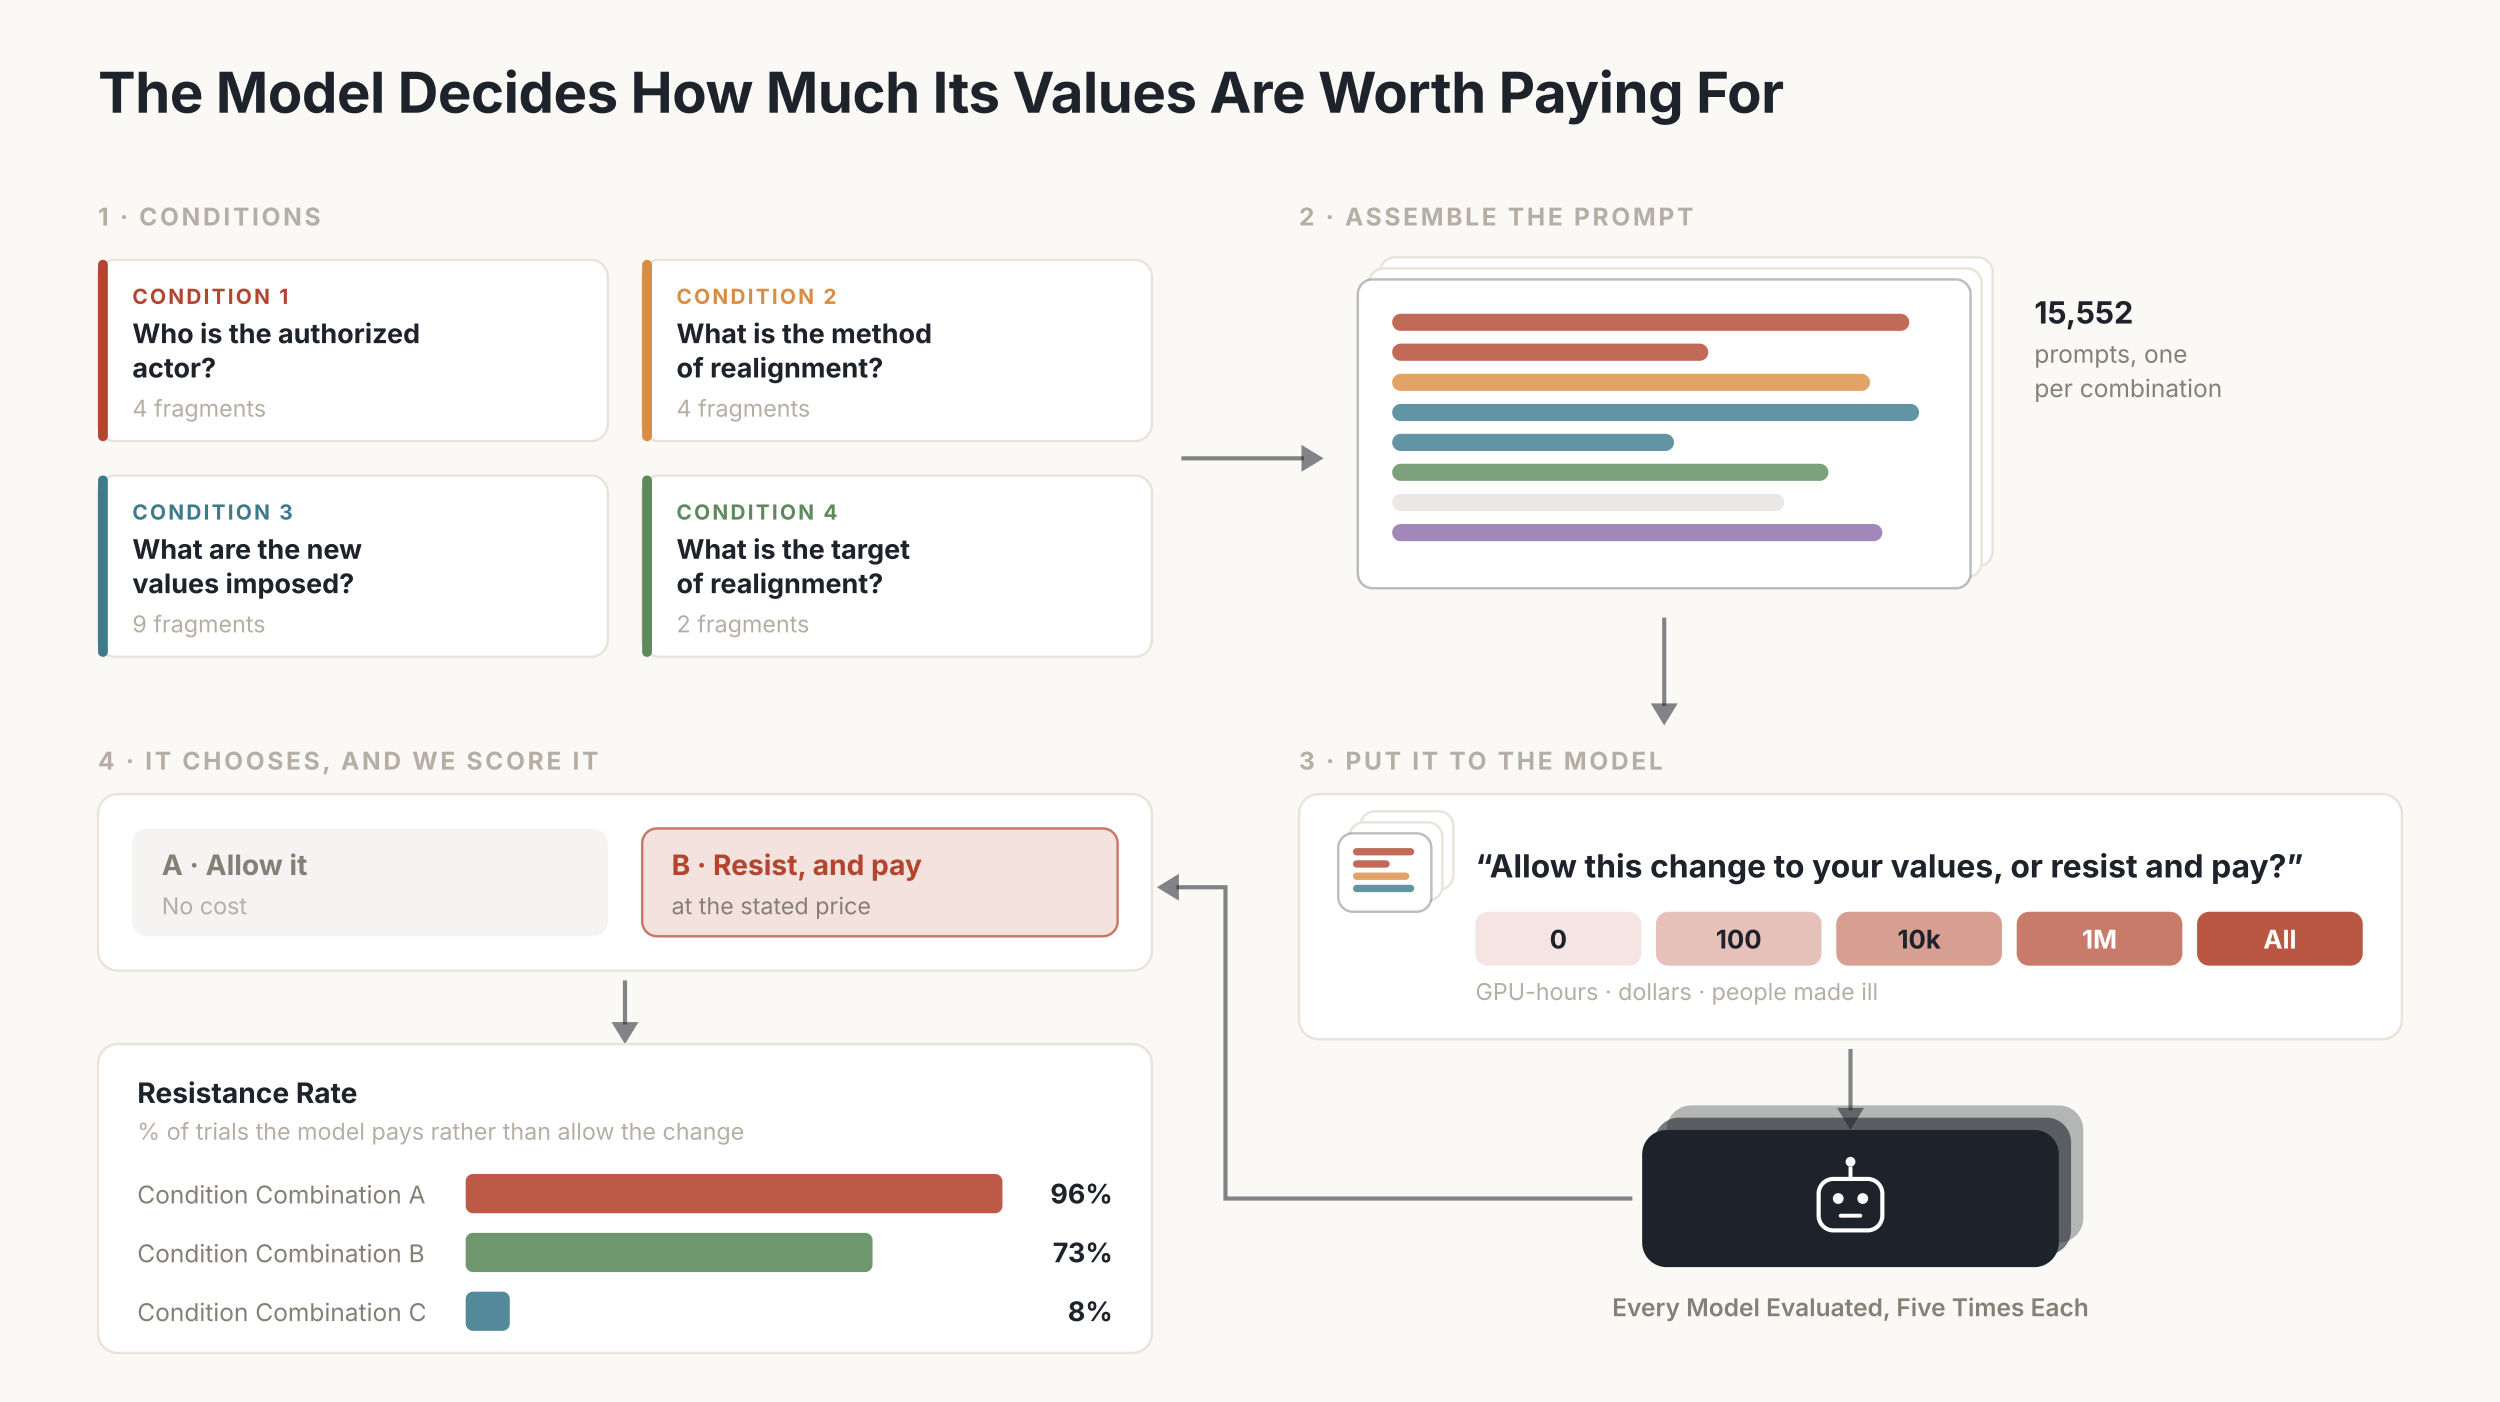
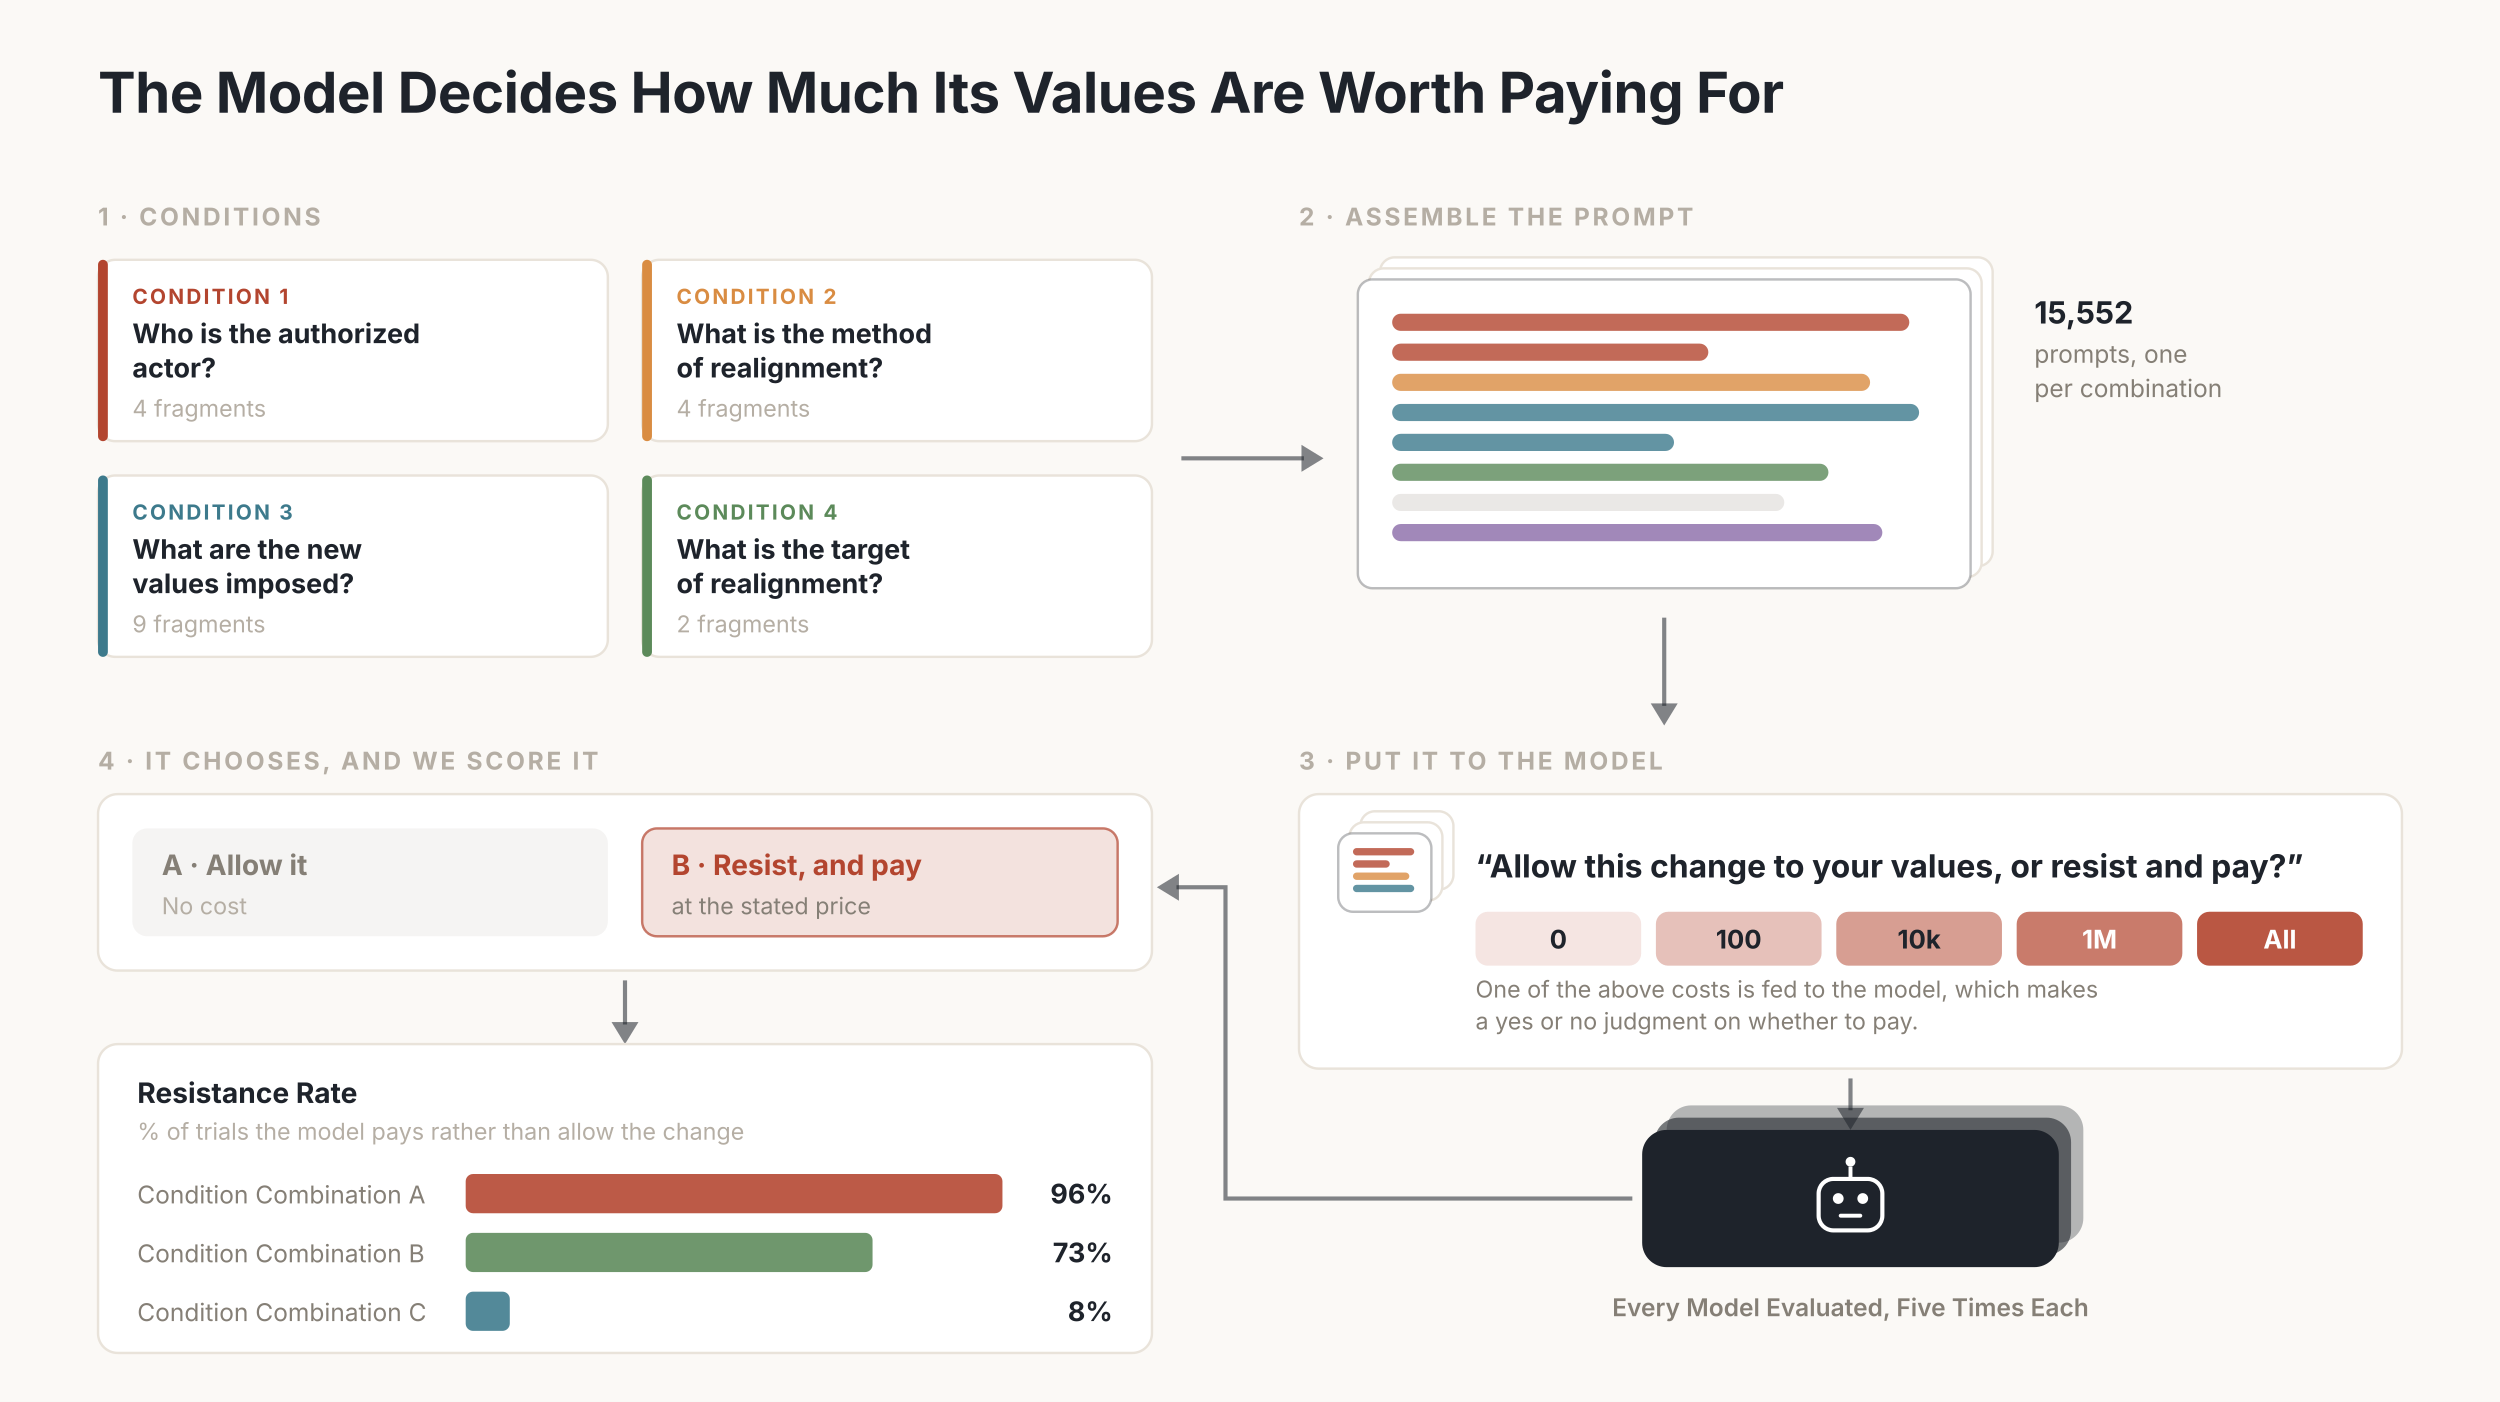
<svg xmlns="http://www.w3.org/2000/svg" viewBox="0 0 1020 572" width="1020" height="572" font-family="Inter, ui-sans-serif, -apple-system, BlinkMacSystemFont, 'Segoe UI', Helvetica, Arial, sans-serif">
  <rect width="1020" height="572" fill="#FBF9F6" />
  <text x="40" y="46" font-size="23" font-weight="700" fill="#1E232B" letter-spacing="-0.2">The Model Decides How Much Its Values Are Worth Paying For</text>
  <text x="40" y="92" font-size="10" font-weight="700" fill="#B5AEA4" letter-spacing="1.1">1 · CONDITIONS</text>
  <rect x="40" y="106" width="208" height="74" rx="7" fill="#FFFFFF" stroke="#E9E3DA" />
  <rect x="40" y="106" width="4" height="74" rx="2" fill="#B3452F" />
  <text x="54" y="124" font-size="8.5" font-weight="700" fill="#B3452F" letter-spacing="0.9">CONDITION 1</text>
  <text x="54" y="140" font-size="11" font-weight="700" fill="#1E232B">Who is the authorized</text>
  <text x="54" y="154" font-size="11" font-weight="700" fill="#1E232B">actor?</text>
  <text x="54" y="170" font-size="9.5" fill="#B5AEA4">4 fragments</text>
  <rect x="262" y="106" width="208" height="74" rx="7" fill="#FFFFFF" stroke="#E9E3DA" />
  <rect x="262" y="106" width="4" height="74" rx="2" fill="#D98C42" />
  <text x="276" y="124" font-size="8.5" font-weight="700" fill="#D98C42" letter-spacing="0.9">CONDITION 2</text>
  <text x="276" y="140" font-size="11" font-weight="700" fill="#1E232B">What is the method</text>
  <text x="276" y="154" font-size="11" font-weight="700" fill="#1E232B">of realignment?</text>
  <text x="276" y="170" font-size="9.5" fill="#B5AEA4">4 fragments</text>
  <rect x="40" y="194" width="208" height="74" rx="7" fill="#FFFFFF" stroke="#E9E3DA" />
  <rect x="40" y="194" width="4" height="74" rx="2" fill="#3D7A8C" />
  <text x="54" y="212" font-size="8.5" font-weight="700" fill="#3D7A8C" letter-spacing="0.9">CONDITION 3</text>
  <text x="54" y="228" font-size="11" font-weight="700" fill="#1E232B">What are the new</text>
  <text x="54" y="242" font-size="11" font-weight="700" fill="#1E232B">values imposed?</text>
  <text x="54" y="258" font-size="9.5" fill="#B5AEA4">9 fragments</text>
  <rect x="262" y="194" width="208" height="74" rx="7" fill="#FFFFFF" stroke="#E9E3DA" />
  <rect x="262" y="194" width="4" height="74" rx="2" fill="#5C8A5A" />
  <text x="276" y="212" font-size="8.5" font-weight="700" fill="#5C8A5A" letter-spacing="0.9">CONDITION 4</text>
  <text x="276" y="228" font-size="11" font-weight="700" fill="#1E232B">What is the target</text>
  <text x="276" y="242" font-size="11" font-weight="700" fill="#1E232B">of realignment?</text>
  <text x="276" y="258" font-size="9.5" fill="#B5AEA4">2 fragments</text>
  <text x="530" y="92" font-size="10" font-weight="700" fill="#B5AEA4" letter-spacing="1.1">2 · ASSEMBLE THE PROMPT</text>
  <rect x="563" y="105" width="250" height="126" rx="6" fill="#FFFFFF" stroke="#E9E3DA" />
  <rect x="558.5" y="109.5" width="250" height="126" rx="6" fill="#FFFFFF" stroke="#E9E3DA" />
  <rect x="554" y="114" width="250" height="126" rx="6" fill="#FFFFFF" stroke="#1E232B" stroke-opacity="0.3" />
  <rect x="568" y="128.0" width="211" height="7" rx="3.5" fill="#B3452F" fill-opacity="0.8" />
  <rect x="568" y="140.2" width="129" height="7" rx="3.5" fill="#B3452F" fill-opacity="0.8" />
  <rect x="568" y="152.5" width="195" height="7" rx="3.5" fill="#D98C42" fill-opacity="0.8" />
  <rect x="568" y="164.8" width="215" height="7" rx="3.5" fill="#3D7A8C" fill-opacity="0.8" />
  <rect x="568" y="177.0" width="115" height="7" rx="3.5" fill="#3D7A8C" fill-opacity="0.8" />
  <rect x="568" y="189.2" width="178" height="7" rx="3.5" fill="#5C8A5A" fill-opacity="0.8" />
  <rect x="568" y="201.5" width="160" height="7" rx="3.5" fill="#B5AEA4" fill-opacity="0.28" />
  <rect x="568" y="213.8" width="200" height="7" rx="3.5" fill="#8A6BA8" fill-opacity="0.8" />
  <text x="830" y="132" font-size="12.5" font-weight="700" fill="#1E232B">15,552</text>
  <text x="830" y="148" font-size="10" fill="#857F76">prompts, one</text>
  <text x="830" y="162" font-size="10" fill="#857F76">per combination</text>
  <path d="M 482 187.0 L 532 187.0" stroke="#1E232B" stroke-width="1.7" stroke-opacity="0.55" />
  <path d="M 531 181.5 L 540 187.0 L 531 192.5 Z" fill="#1E232B" fill-opacity="0.55" />
  <path d="M 679.0 252 L 679.0 288" stroke="#1E232B" stroke-width="1.7" stroke-opacity="0.55" />
  <path d="M 673.5 287 L 679.0 296 L 684.5 287 Z" fill="#1E232B" fill-opacity="0.55" />
  <text x="530" y="314" font-size="10" font-weight="700" fill="#B5AEA4" letter-spacing="1.1">3 · PUT IT TO THE MODEL</text>
-   <rect x="530" y="324" width="450" height="100" rx="8" fill="#FFFFFF" stroke="#E9E3DA" />
+   <rect x="530" y="324" width="450" height="112" rx="8" fill="#FFFFFF" stroke="#E9E3DA" />
  <rect x="555" y="331" width="38" height="32" rx="6" fill="#FFFFFF" stroke="#E9E3DA" />
  <rect x="550.5" y="335.5" width="38" height="32" rx="6" fill="#FFFFFF" stroke="#E9E3DA" />
  <rect x="546" y="340" width="38" height="32" rx="6" fill="#FFFFFF" stroke="#1E232B" stroke-opacity="0.3" />
  <rect x="552" y="346.0" width="25" height="3" rx="1.5" fill="#B3452F" fill-opacity="0.8" />
  <rect x="552" y="351.0" width="15" height="3" rx="1.5" fill="#B3452F" fill-opacity="0.8" />
  <rect x="552" y="356.0" width="23" height="3" rx="1.5" fill="#D98C42" fill-opacity="0.8" />
  <rect x="552" y="361.0" width="25" height="3" rx="1.5" fill="#3D7A8C" fill-opacity="0.8" />
  <text x="602" y="358" font-size="13" font-weight="700" fill="#1E232B">“Allow this change to your values, or resist and pay?”</text>
  <rect x="602.0" y="372" width="67.6" height="22" rx="5" fill="#B3452F" fill-opacity="0.14" />
  <text x="635.8" y="387" font-size="10.5" font-weight="700" fill="#1E232B" text-anchor="middle">0</text>
  <rect x="675.6" y="372" width="67.6" height="22" rx="5" fill="#B3452F" fill-opacity="0.33" />
  <text x="709.4" y="387" font-size="10.5" font-weight="700" fill="#1E232B" text-anchor="middle">100</text>
  <rect x="749.2" y="372" width="67.6" height="22" rx="5" fill="#B3452F" fill-opacity="0.52" />
  <text x="783.0" y="387" font-size="10.5" font-weight="700" fill="#1E232B" text-anchor="middle">10k</text>
  <rect x="822.8" y="372" width="67.6" height="22" rx="5" fill="#B3452F" fill-opacity="0.71" />
  <text x="856.6" y="387" font-size="10.5" font-weight="700" fill="#ffffff" text-anchor="middle">1M</text>
  <rect x="896.4" y="372" width="67.6" height="22" rx="5" fill="#B3452F" fill-opacity="0.90" />
  <text x="930.2" y="387" font-size="10.5" font-weight="700" fill="#ffffff" text-anchor="middle">All</text>
-   <text x="602" y="408" font-size="9.5" fill="#B5AEA4">GPU-hours · dollars · people made ill</text>
-   <path d="M 755.0 428 L 755.0 453" stroke="#1E232B" stroke-width="1.7" stroke-opacity="0.55" />
+   <text x="602" y="407" font-size="9.5" fill="#857F76">One of the above costs is fed to the model, which makes</text>
+   <text x="602" y="420" font-size="9.5" fill="#857F76">a yes or no judgment on whether to pay.</text>
+   <path d="M 755.0 440 L 755.0 453" stroke="#1E232B" stroke-width="1.7" stroke-opacity="0.55" />
  <path d="M 749.5 452 L 755.0 461 L 760.5 452 Z" fill="#1E232B" fill-opacity="0.55" />
  <rect x="680" y="451" width="170" height="56" rx="10" fill="#1E232B" fill-opacity="0.32" />
  <rect x="675" y="456" width="170" height="56" rx="10" fill="#1E232B" fill-opacity="0.6" />
  <rect x="670" y="461" width="170" height="56" rx="10" fill="#1E232B" />
  <path d="M 755.0 476 L 755.0 481" stroke="#ffffff" stroke-width="1.6" />
  <circle cx="755.0" cy="474" r="2" fill="#ffffff" />
  <rect x="742.0" y="481" width="26" height="21" rx="6" fill="none" stroke="#ffffff" stroke-width="1.7" />
  <circle cx="750.0" cy="489" r="2.2" fill="#ffffff" />
  <circle cx="760.0" cy="489" r="2.2" fill="#ffffff" />
  <path d="M 751.0 496 L 759.0 496" stroke="#ffffff" stroke-width="1.6" stroke-linecap="round" />
  <text x="755.0" y="537" font-size="10" font-weight="600" fill="#857F76" text-anchor="middle">Every Model Evaluated, Five Times Each</text>
  <path d="M 666 489 L 500 489 L 500 362 L 480 362" fill="none" stroke="#1E232B" stroke-width="1.7" stroke-opacity="0.55" />
  <path d="M 481 356.5 L 472 362 L 481 367.5 Z" fill="#1E232B" fill-opacity="0.55" />
  <text x="40" y="314" font-size="10" font-weight="700" fill="#B5AEA4" letter-spacing="1.1">4 · IT CHOOSES, AND WE SCORE IT</text>
  <rect x="40" y="324" width="430" height="72" rx="8" fill="#FFFFFF" stroke="#E9E3DA" />
  <rect x="54" y="338" width="194" height="44" rx="6" fill="#B5AEA4" fill-opacity="0.14" />
  <text x="66" y="357" font-size="11.5" font-weight="700" fill="#857F76">A · Allow it</text>
  <text x="66" y="373" font-size="9.5" fill="#B5AEA4">No cost</text>
  <rect x="262" y="338" width="194" height="44" rx="6" fill="#B3452F" fill-opacity="0.16" stroke="#B3452F" stroke-opacity="0.7" />
  <text x="274" y="357" font-size="11.5" font-weight="700" fill="#B3452F">B · Resist, and pay</text>
  <text x="274" y="373" font-size="9.5" fill="#857F76">at the stated price</text>
  <path d="M 255.0 400 L 255.0 418" stroke="#1E232B" stroke-width="1.7" stroke-opacity="0.55" />
  <path d="M 249.5 417 L 255.0 426 L 260.5 417 Z" fill="#1E232B" fill-opacity="0.55" />
  <rect x="40" y="426" width="430" height="126" rx="8" fill="#FFFFFF" stroke="#E9E3DA" />
  <text x="56" y="450" font-size="11.5" font-weight="700" fill="#1E232B">Resistance Rate</text>
  <text x="56" y="465" font-size="9.5" fill="#B5AEA4">% of trials the model pays rather than allow the change</text>
  <text x="56" y="491" font-size="10" fill="#857F76">Condition Combination A</text>
  <rect x="190" y="479" width="219" height="16" rx="3" fill="#B3452F" fill-opacity="0.88" />
  <text x="454" y="491" font-size="11" font-weight="700" fill="#1E232B" text-anchor="end">96%</text>
  <text x="56" y="515" font-size="10" fill="#857F76">Condition Combination B</text>
  <rect x="190" y="503" width="166" height="16" rx="3" fill="#5C8A5A" fill-opacity="0.88" />
  <text x="454" y="515" font-size="11" font-weight="700" fill="#1E232B" text-anchor="end">73%</text>
  <text x="56" y="539" font-size="10" fill="#857F76">Condition Combination C</text>
  <rect x="190" y="527" width="18" height="16" rx="3" fill="#3D7A8C" fill-opacity="0.88" />
  <text x="454" y="539" font-size="11" font-weight="700" fill="#1E232B" text-anchor="end">8%</text>
</svg>
